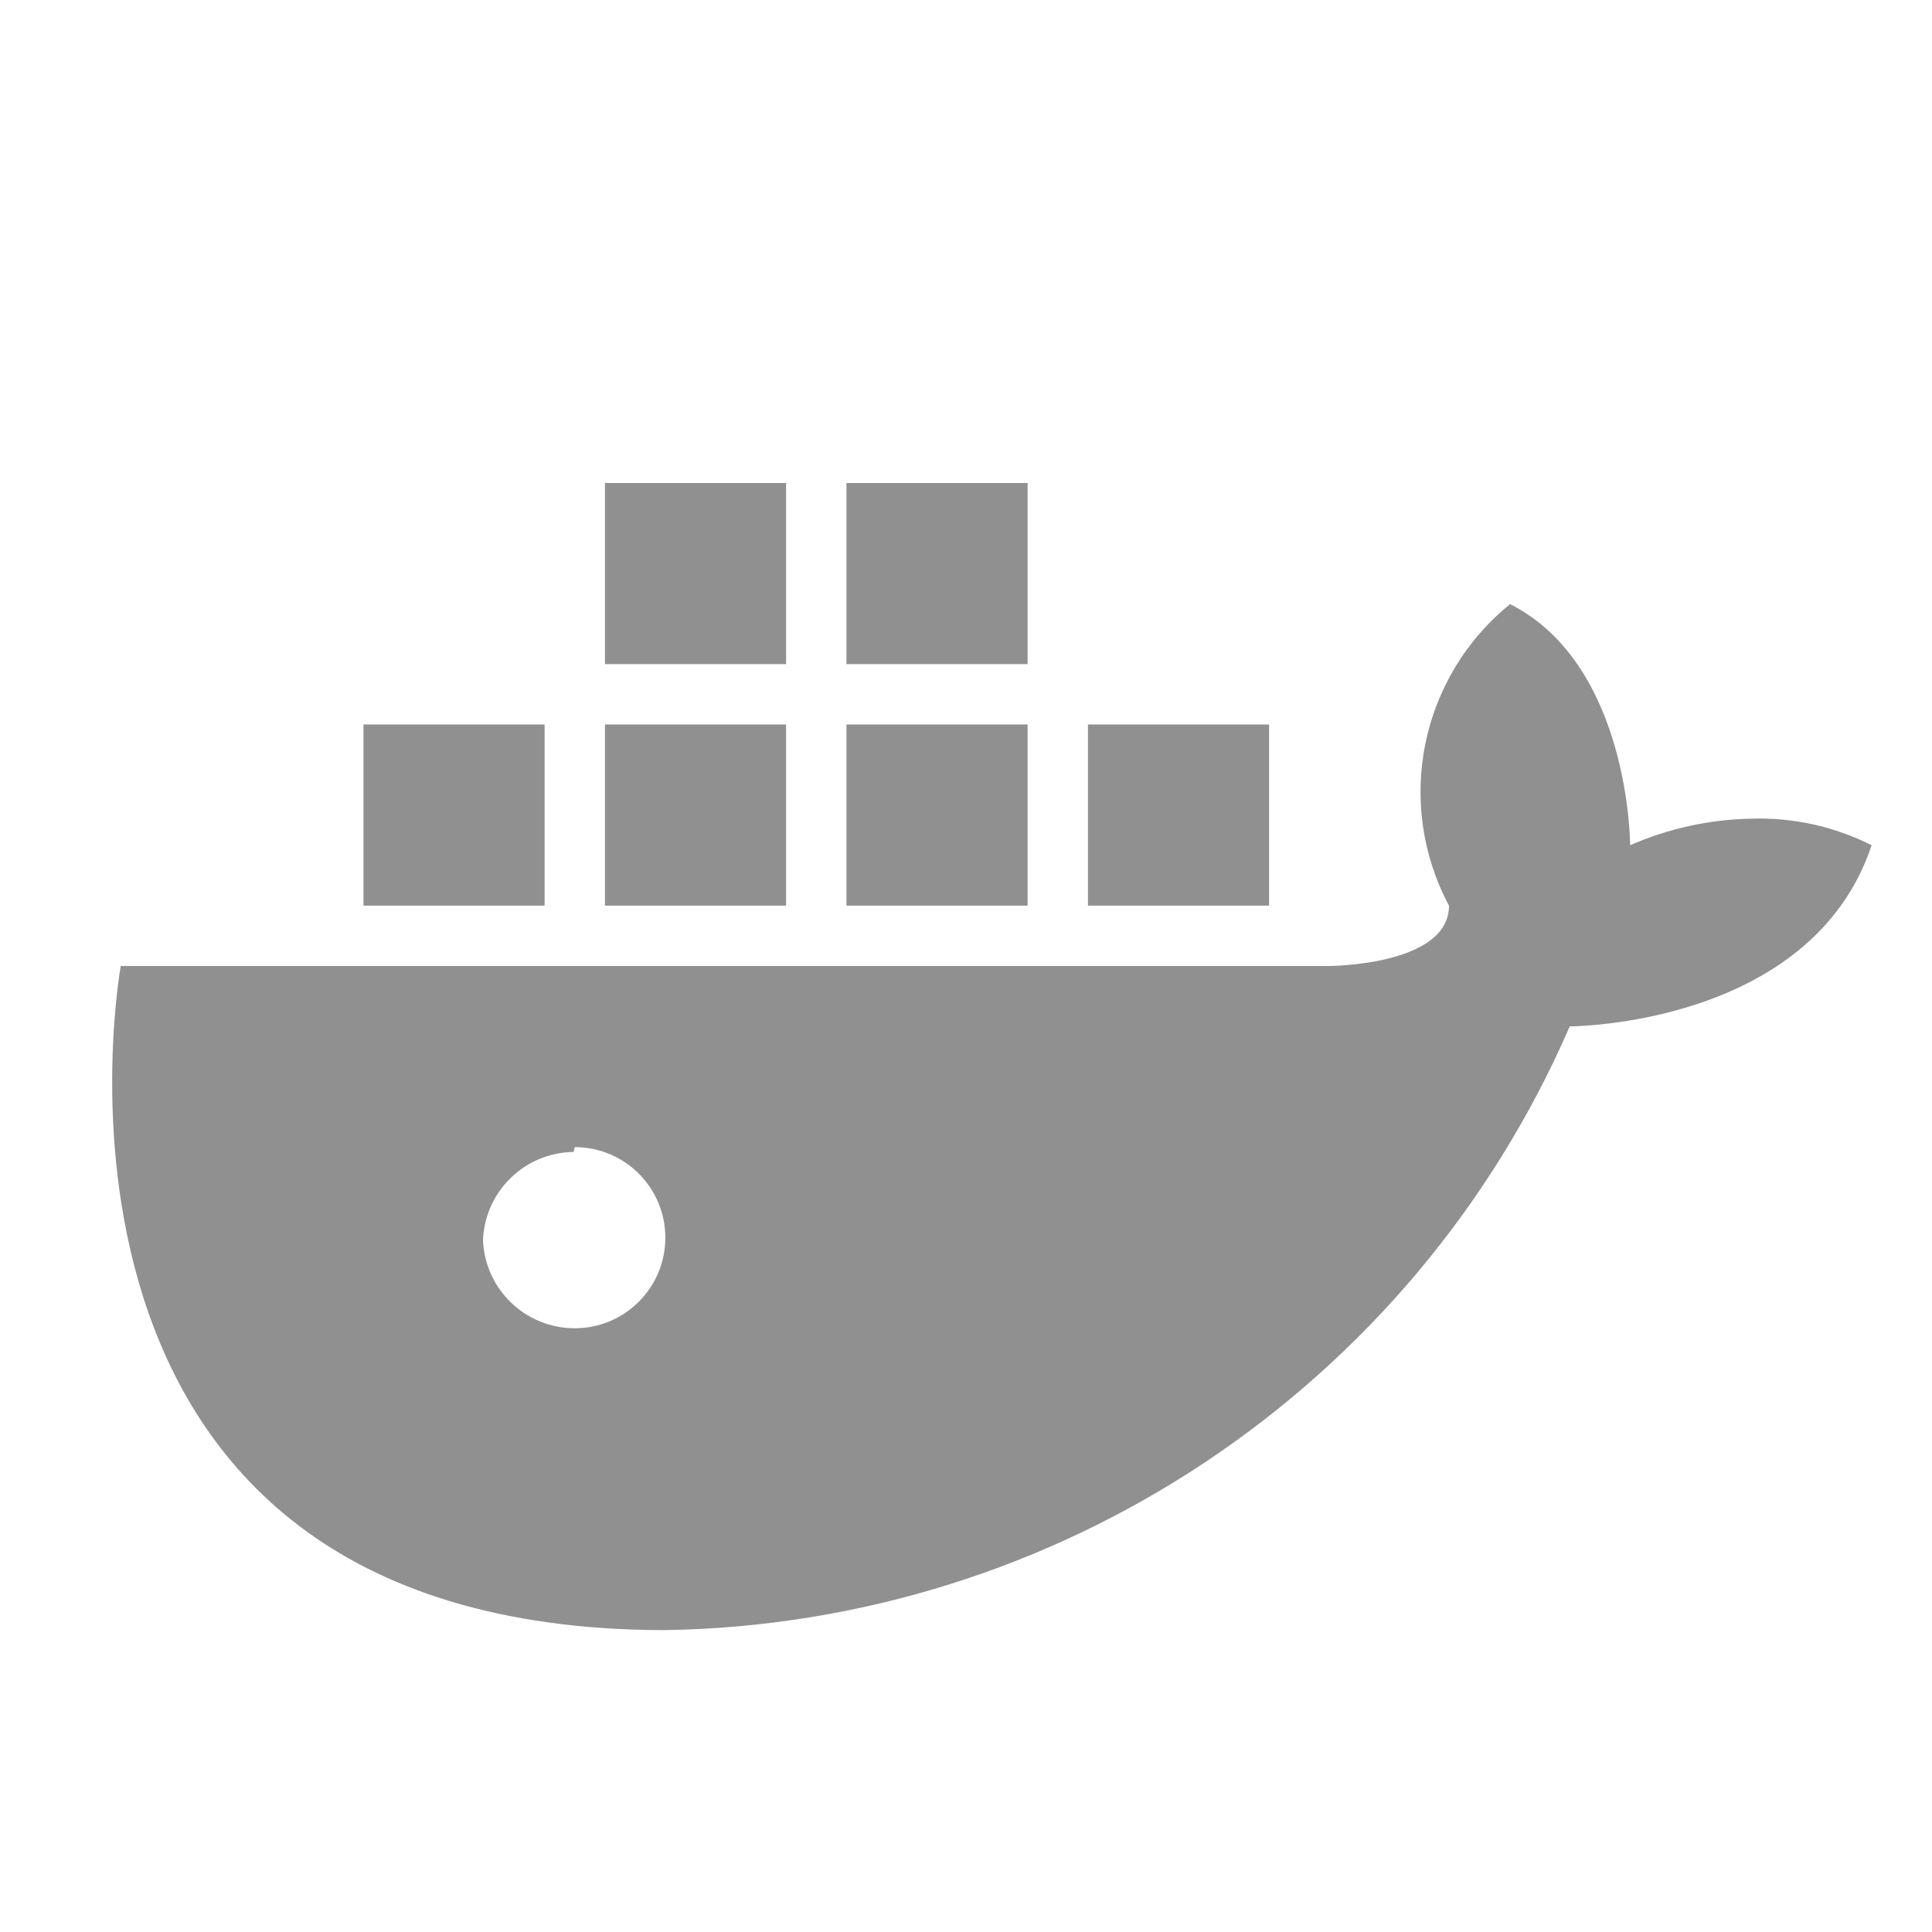
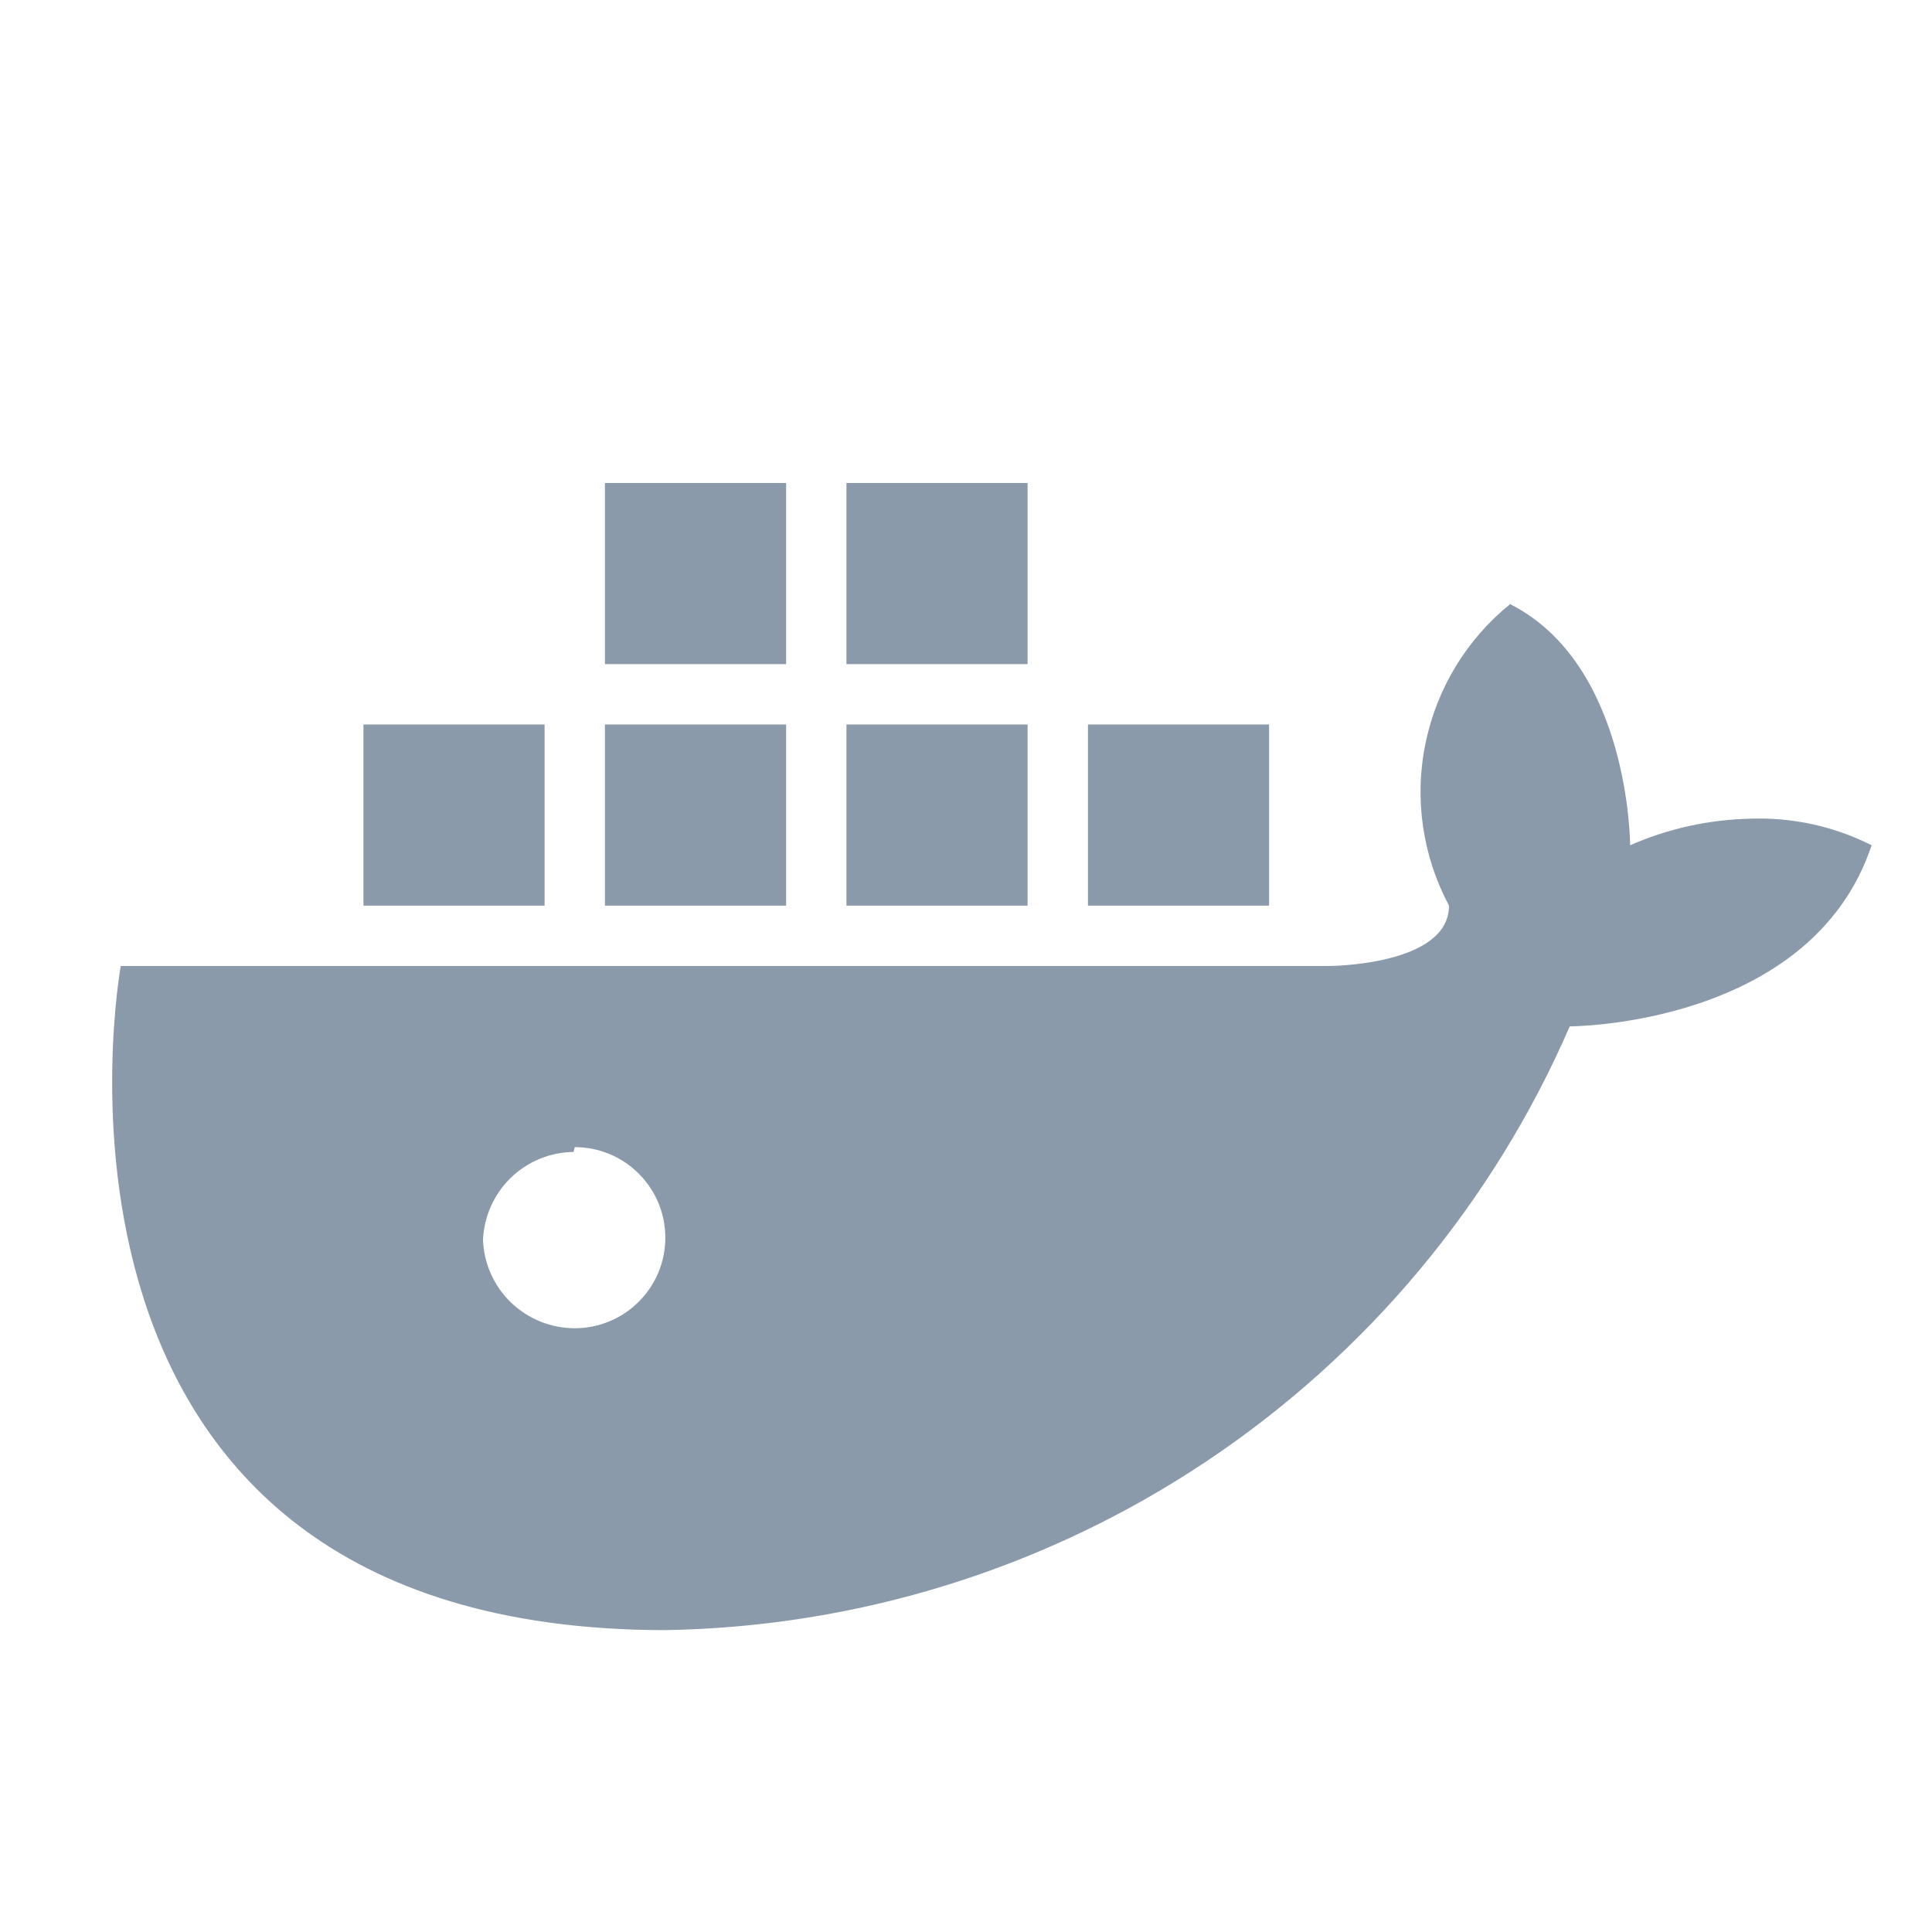
- <svg xmlns="http://www.w3.org/2000/svg" width="16" height="16" fill="none">
-   <path fill="#909090" d="M8.51 4h-1.5v1.5h1.5V4ZM6.51 4h-1.5v1.5h1.5V4ZM6.51 6h-1.5v1.5h1.5V6ZM8.51 6h-1.5v1.5h1.5V6ZM10.51 6h-1.5v1.5h1.5V6ZM4.51 6h-1.5v1.5h1.5V6Z" />
-   <path fill="#909090" d="M4.76 9.5a.75.75 0 0 1 0 1.5.76.76 0 0 1-.76-.73.76.76 0 0 1 .75-.73l.01-.04ZM12.51 5A2 2 0 0 0 12 7.5c0 .5-1 .5-1 .5H1s-1 5.49 4.5 5.5a8.31 8.31 0 0 0 7.5-5s2 0 2.5-1.5a2.06 2.06 0 0 0-1-.22 2.61 2.61 0 0 0-1 .22s0-1.5-1-2" />
+ <svg xmlns="http://www.w3.org/2000/svg" width="16" height="16" viewBox="0 0 16 16" fill="none">
+   <path d="M8.51 4H7.01V5.5H8.51V4Z" fill="#8A9AAA" />
+   <path d="M6.51 4H5.01V5.5H6.51V4Z" fill="#8A9AAA" />
+   <path d="M6.51 6H5.01V7.5H6.51V6Z" fill="#8A9AAA" />
+   <path d="M8.51 6H7.01V7.5H8.51V6Z" fill="#8A9AAA" />
+   <path d="M10.51 6H9.01V7.5H10.51V6Z" fill="#8A9AAA" />
+   <path d="M4.51 6H3.01V7.5H4.51V6Z" fill="#8A9AAA" />
+   <path d="M4.76 9.5C4.959 9.5 5.15 9.579 5.29 9.72C5.431 9.86 5.51 10.051 5.51 10.25C5.51 10.449 5.431 10.64 5.29 10.78C5.15 10.921 4.959 11 4.76 11C4.564 11 4.375 10.924 4.233 10.788C4.091 10.652 4.008 10.466 4 10.27V10.27C4.008 10.075 4.09 9.891 4.229 9.755C4.369 9.619 4.555 9.542 4.75 9.54L4.76 9.5ZM12.51 5C12.147 5.292 11.898 5.702 11.805 6.158C11.711 6.615 11.781 7.089 12 7.5C12 8 11 8 11 8H1C1 8 4.76837e-07 13.49 5.5 13.5C7.099 13.476 8.657 12.992 9.987 12.105C11.317 11.218 12.363 9.967 13 8.5C13 8.5 15 8.5 15.5 7C15.191 6.844 14.847 6.768 14.5 6.78C14.155 6.787 13.816 6.861 13.5 7C13.5 7 13.5 5.5 12.5 5" fill="#8A9AAA" />
</svg>
